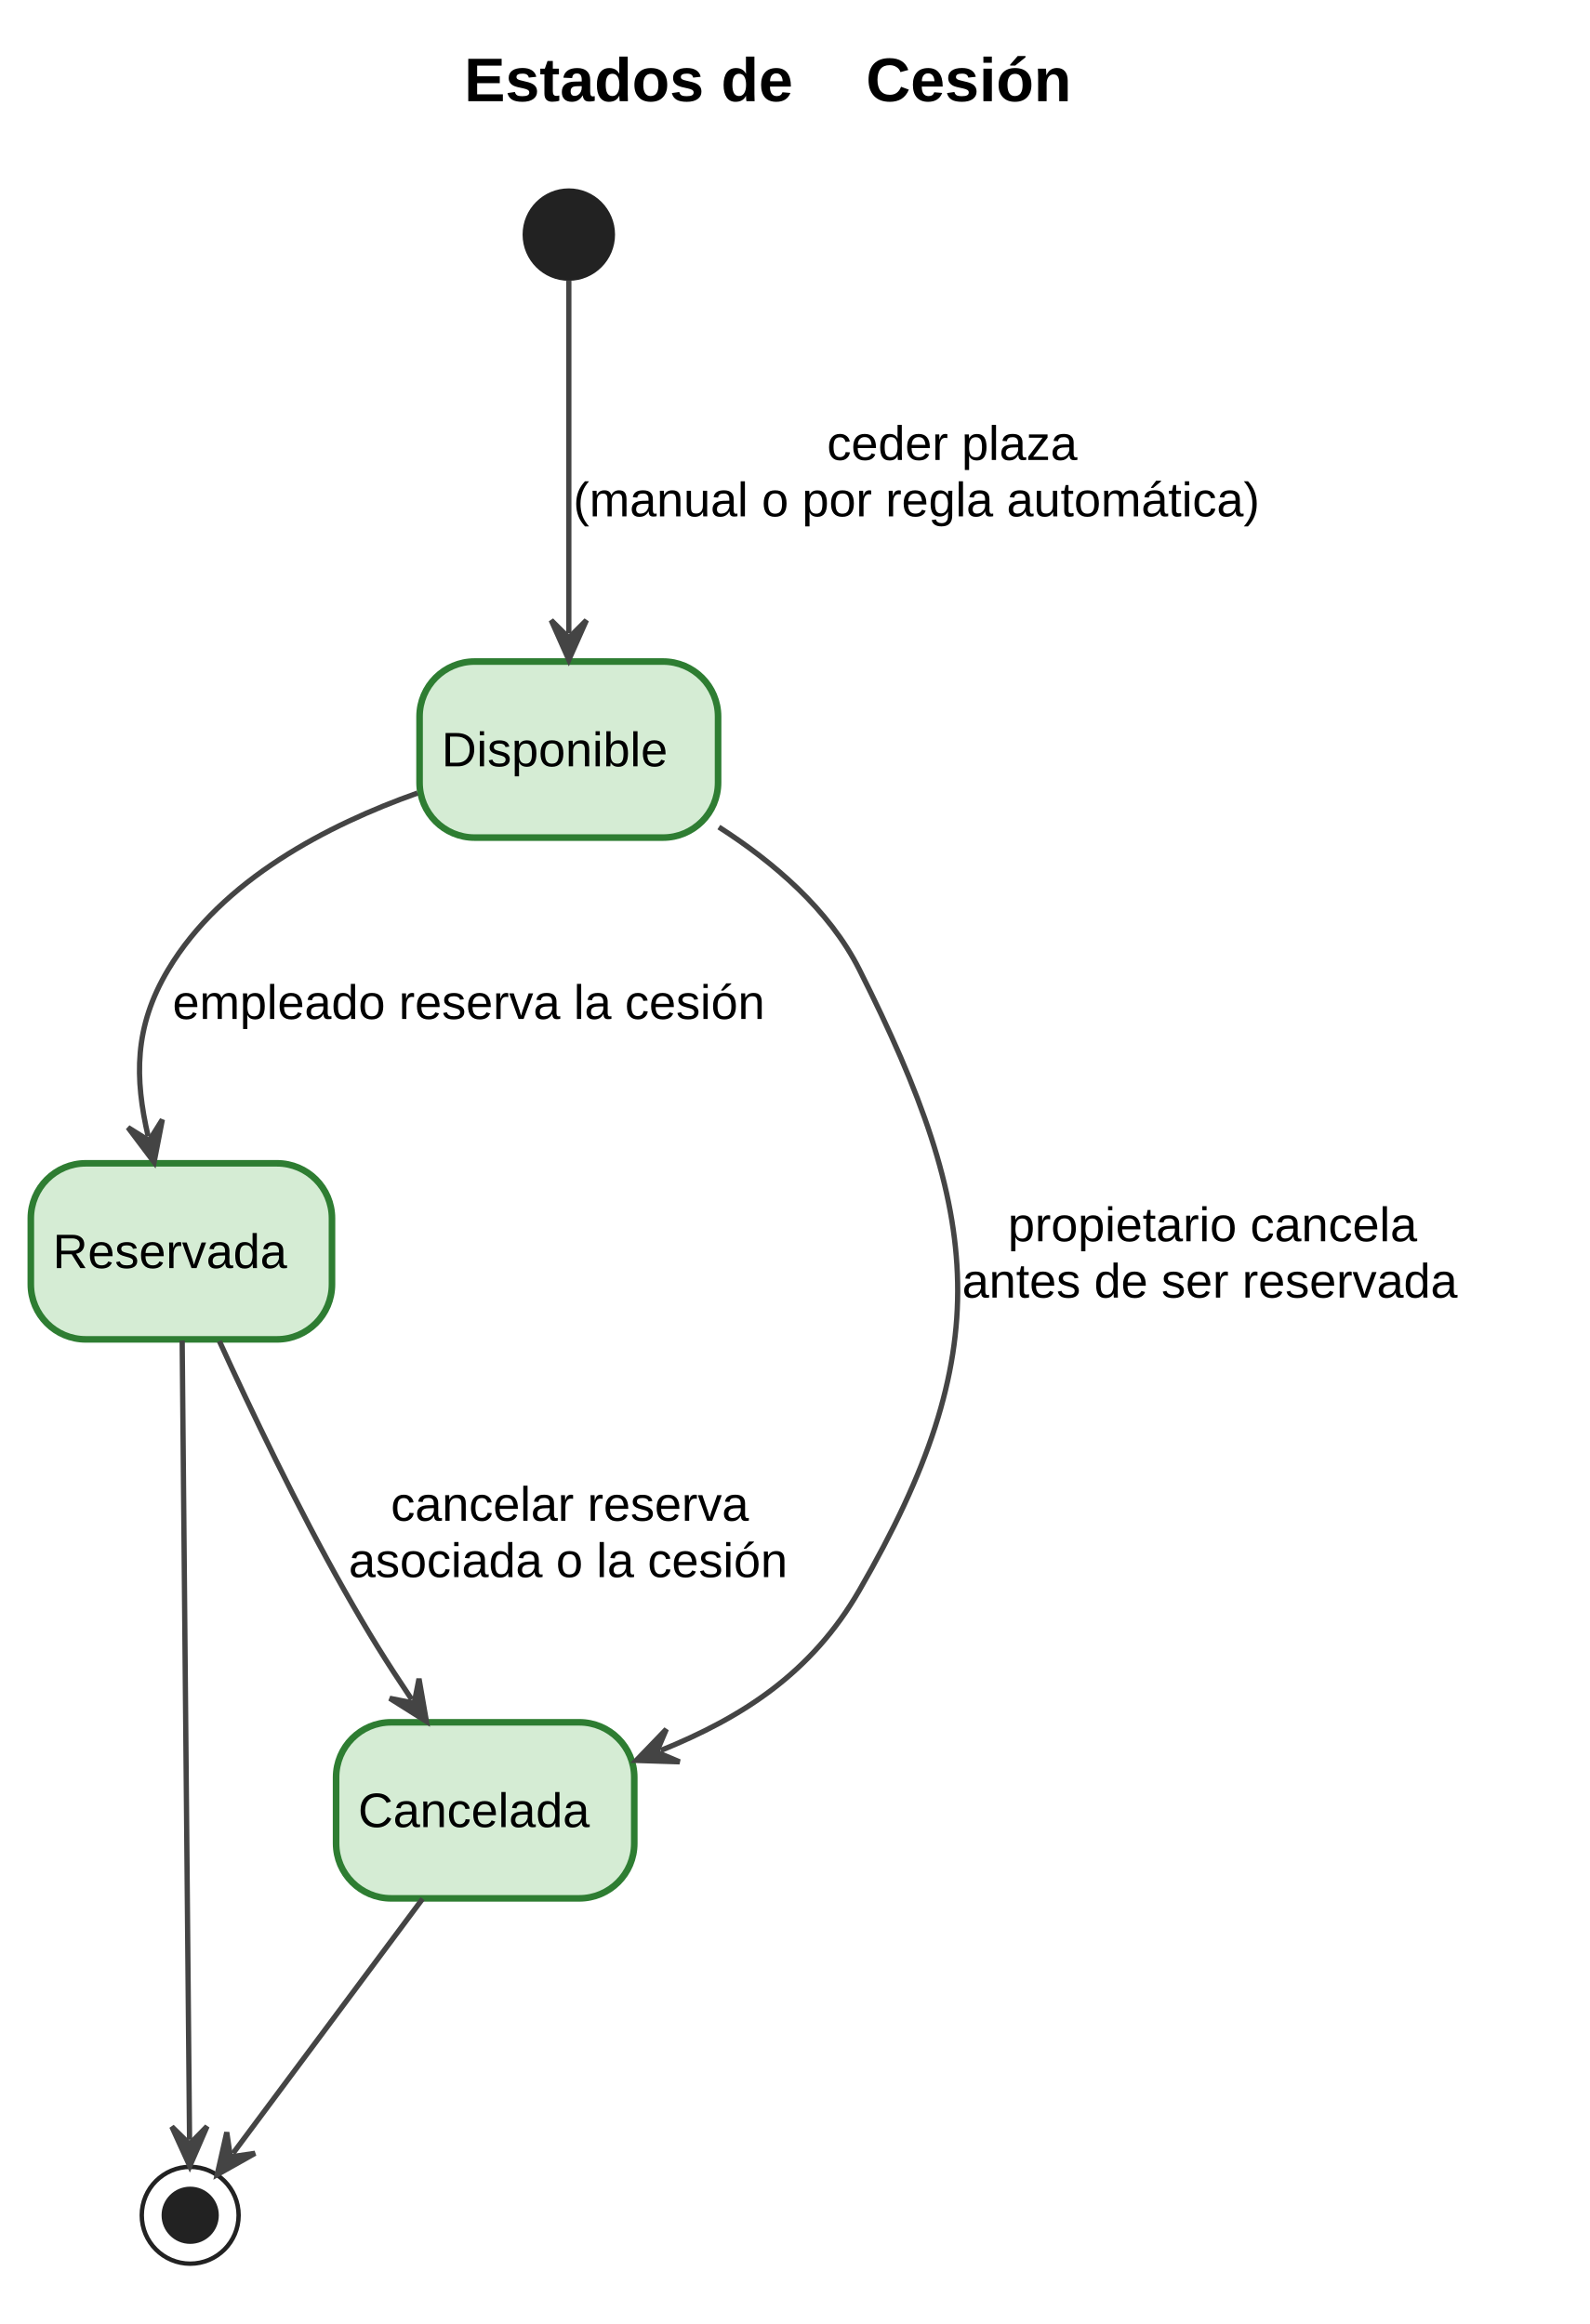
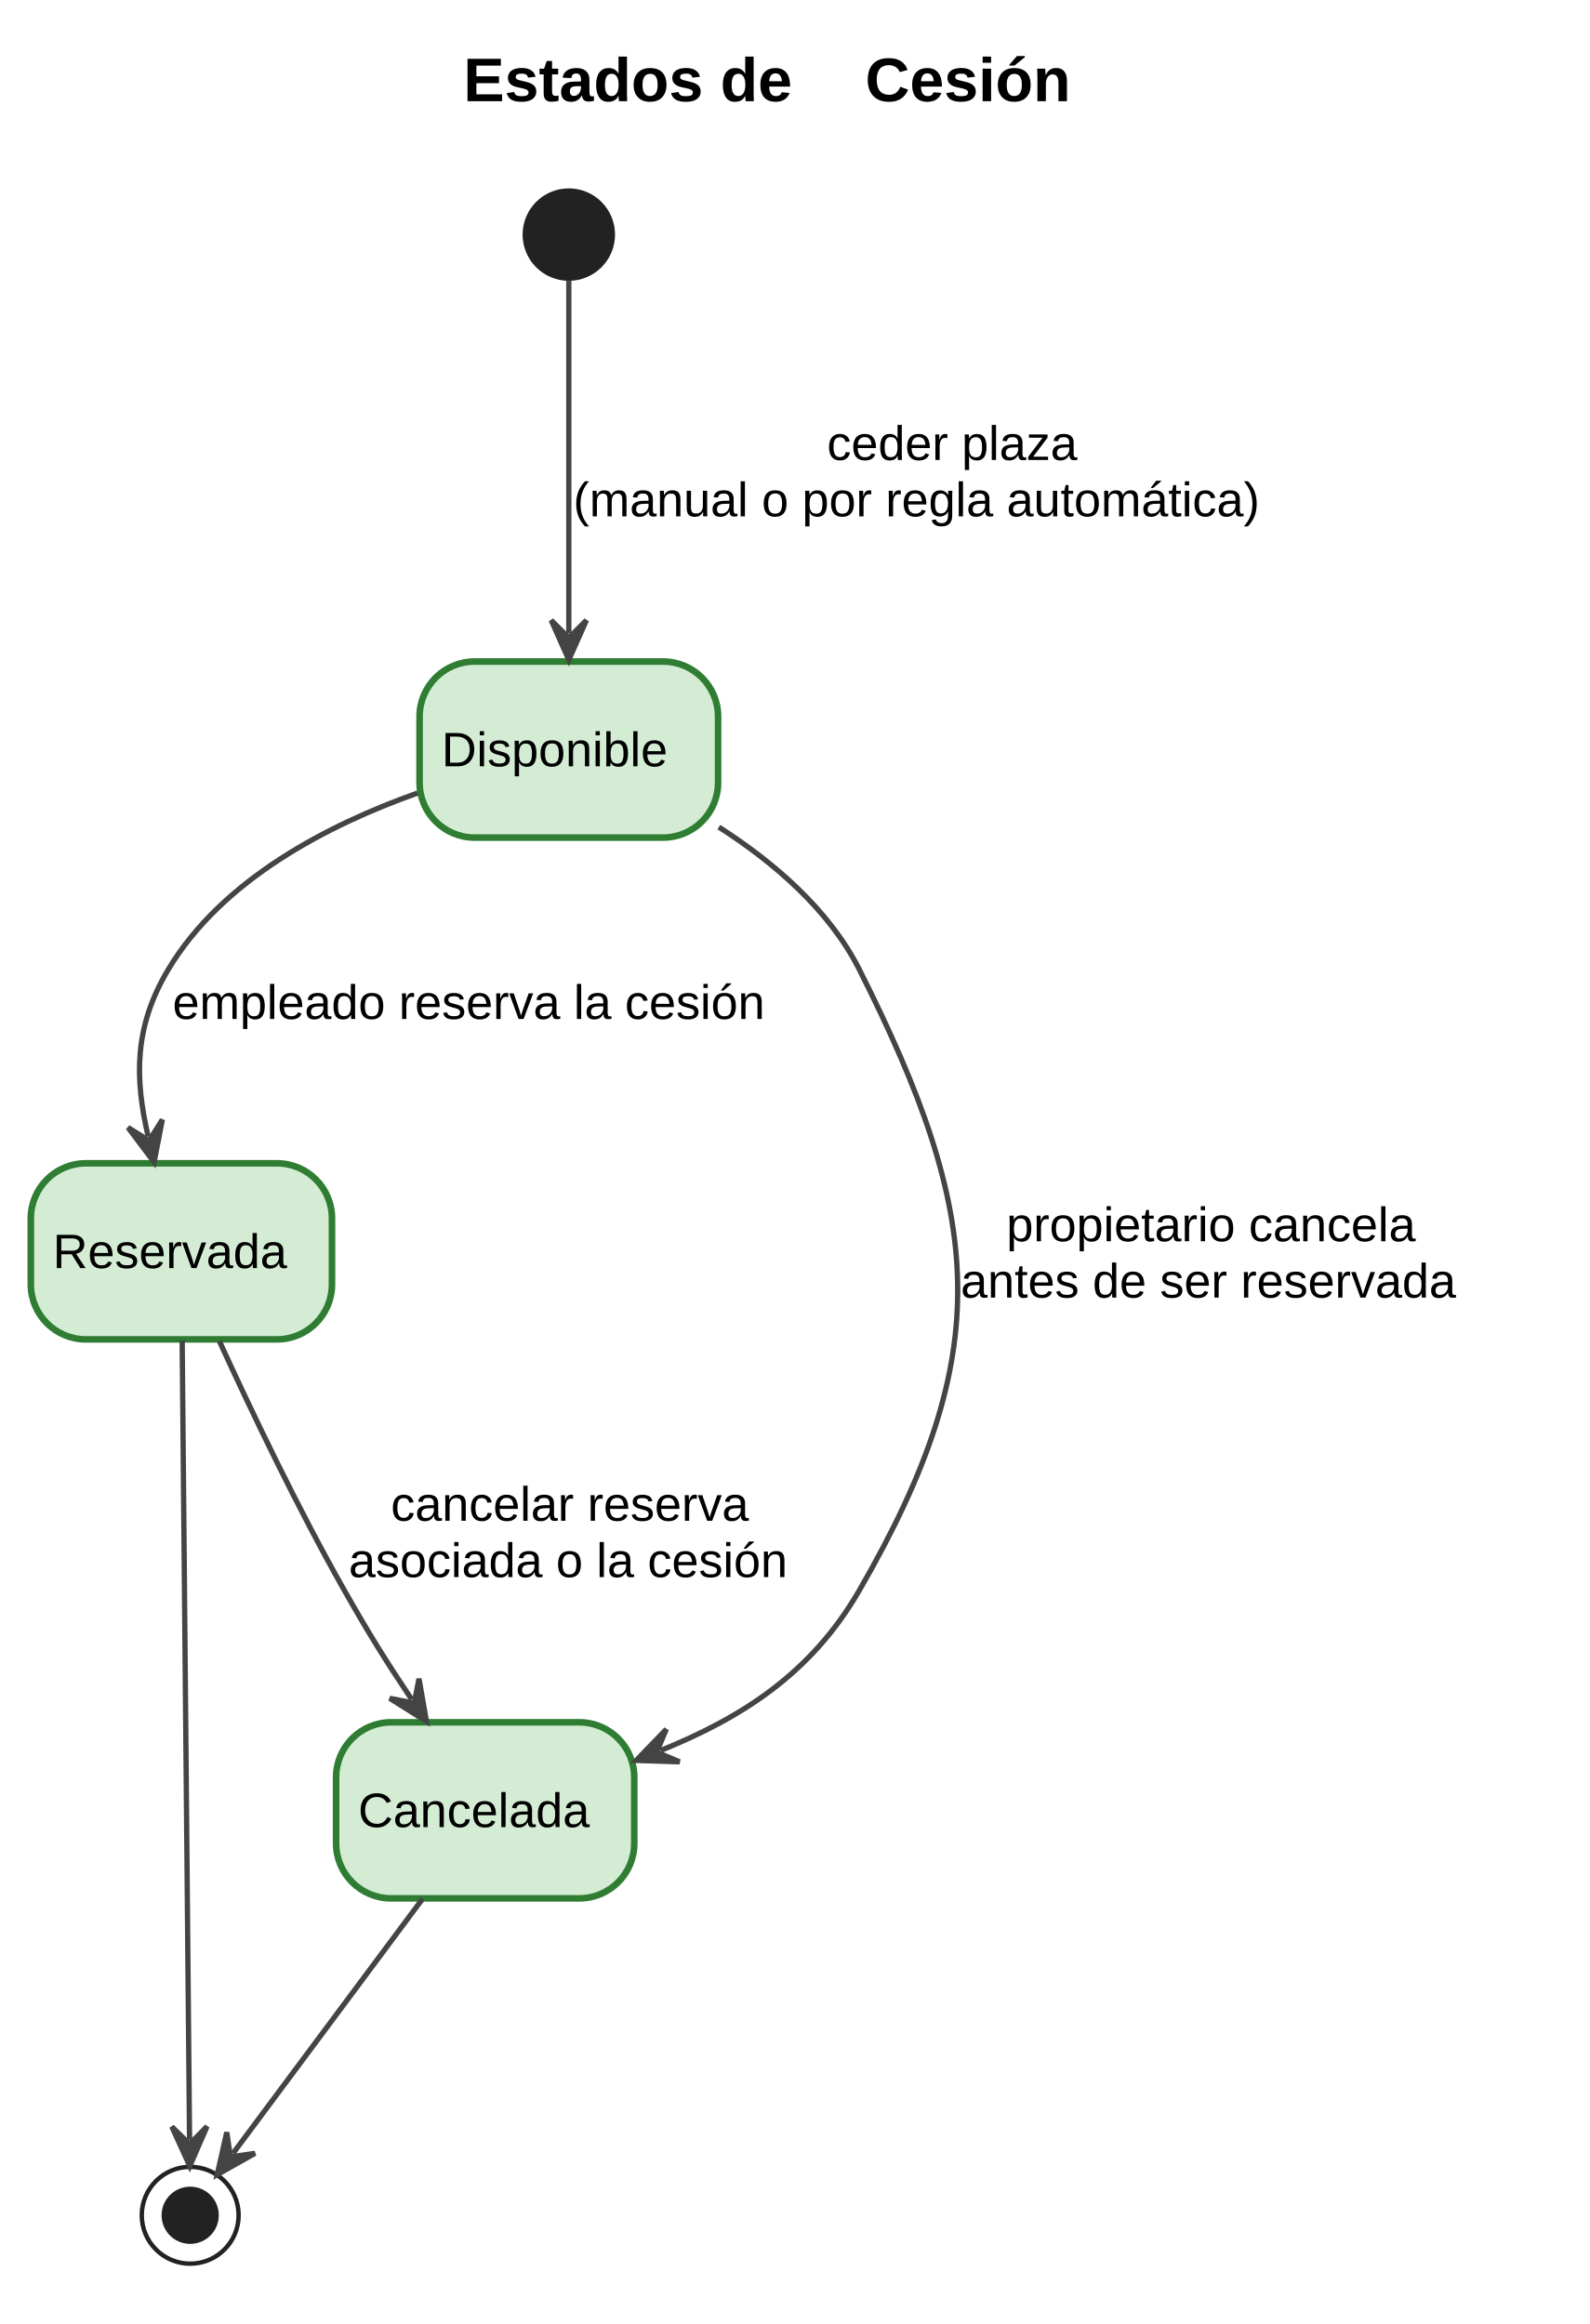
<svg xmlns="http://www.w3.org/2000/svg" contentStyleType="text/css" data-diagram-type="STATE" height="528px" preserveAspectRatio="none" style="width:361px;height:528px;background:#FFFFFF;" version="1.1" viewBox="0 0 361 528" width="361px" zoomAndPan="magnify">
  <defs />
  <g>
-     <g class="title" data-source-line="12">
-       <text fill="#000000" font-family="Arial" font-size="14" font-weight="700" lengthAdjust="spacing" textLength="86.399" x="105.425" y="22.995">Estados de</text>
-       <text fill="#000000" font-family="Arial" font-size="14" font-weight="700" lengthAdjust="spacing" textLength="52.486" x="196.698" y="22.995">Cesión</text>
+     <g class="title" data-source-line="11">
+       <text fill="#000000" font-family="Arial" font-size="14" font-weight="700" lengthAdjust="spacing" textLength="86.399" x="105.255" y="22.995">Estados de</text>
+       <text fill="#000000" font-family="Arial" font-size="14" font-weight="700" lengthAdjust="spacing" textLength="52.486" x="196.528" y="22.995">Cesión</text>
    </g>
-     <g class="start_entity" data-qualified-name=".start." data-source-line="14" id="ent0002">
+     <g class="start_entity" data-qualified-name=".start." data-source-line="13" id="ent0002">
      <ellipse cx="129.2" cy="53.297" fill="#222222" rx="10" ry="10" style="stroke:#222222;stroke-width:1;" />
    </g>
    <rect fill="#D5ECD4" height="40" rx="12.5" ry="12.5" style="stroke:#2E7D32;stroke-width:1.5;" width="67.804" x="95.3" y="150.297" />
    <text fill="#000000" font-family="Arial" font-size="11" lengthAdjust="spacing" textLength="57.804" x="100.3" y="174.105">Disponible</text>
    <rect fill="#D5ECD4" height="40" rx="12.5" ry="12.5" style="stroke:#2E7D32;stroke-width:1.5;" width="68.405" x="7" y="264.297" />
    <text fill="#000000" font-family="Arial" font-size="11" lengthAdjust="spacing" textLength="58.405" x="12" y="288.105">Reservada</text>
    <rect fill="#D5ECD4" height="40" rx="12.5" ry="12.5" style="stroke:#2E7D32;stroke-width:1.5;" width="67.728" x="76.34" y="391.297" />
    <text fill="#000000" font-family="Arial" font-size="11" lengthAdjust="spacing" textLength="57.728" x="81.34" y="415.105">Cancelada</text>
-     <g class="end_entity" data-qualified-name=".end." data-source-line="21" id="ent0010">
+     <g class="end_entity" data-qualified-name=".end." data-source-line="20" id="ent0010">
      <ellipse cx="43.2" cy="503.297" fill="none" rx="11" ry="11" style="stroke:#222222;stroke-width:1;" />
      <ellipse cx="43.2" cy="503.297" fill="#222222" rx="6" ry="6" style="stroke:#222222;stroke-width:1;" />
    </g>
-     <g class="link" data-entity-1="ent0002" data-entity-2="ent0003" data-link-type="dependency" data-source-line="14" id="lnk4">
+     <g class="link" data-entity-1="ent0002" data-entity-2="ent0003" data-link-type="dependency" data-source-line="13" id="lnk4">
      <path d="M129.2,63.707 C129.2,82.487 129.2,118.927 129.2,143.917" fill="none" id="*start*-to-Disponible" style="stroke:#444444;stroke-width:1.2;" />
      <polygon fill="#444444" points="129.2,149.917,133.2,140.917,129.2,144.917,125.2,140.917,129.2,149.917" style="stroke:#444444;stroke-width:1.2;" />
      <text fill="#000000" font-family="Arial" font-size="11" lengthAdjust="spacing" textLength="63.878" x="187.845" y="104.507">ceder plaza</text>
      <text fill="#000000" font-family="Arial" font-size="11" lengthAdjust="spacing" textLength="179.169" x="130.2" y="117.312">(manual o por regla automática)</text>
    </g>
-     <g class="link" data-entity-1="ent0003" data-entity-2="ent0005" data-link-type="dependency" data-source-line="16" id="lnk6">
+     <g class="link" data-entity-1="ent0003" data-entity-2="ent0005" data-link-type="dependency" data-source-line="15" id="lnk6">
      <path d="M94.84,180.177 C74.52,187.387 50.44,199.807 38.2,220.297 C30.4,233.367 30.601,244.97 33.651,258.19" fill="none" id="Disponible-to-Reservada" style="stroke:#444444;stroke-width:1.2;" />
      <polygon fill="#444444" points="35,264.037,36.874,254.368,33.876,259.165,29.079,256.166,35,264.037" style="stroke:#444444;stroke-width:1.2;" />
      <text fill="#000000" font-family="Arial" font-size="11" lengthAdjust="spacing" textLength="151.894" x="39.2" y="231.507">empleado reserva la cesión</text>
    </g>
-     <g class="link" data-entity-1="ent0003" data-entity-2="ent0007" data-link-type="dependency" data-source-line="17" id="lnk8">
+     <g class="link" data-entity-1="ent0003" data-entity-2="ent0007" data-link-type="dependency" data-source-line="16" id="lnk8">
      <path d="M163.28,187.907 C175.68,195.857 188.34,206.657 195.2,220.297 C223.36,276.277 226.55,307.037 195.2,361.297 C184.3,380.177 168.609,390.168 150.079,397.698" fill="none" id="Disponible-to-Cancelada" style="stroke:#444444;stroke-width:1.2;" />
      <polygon fill="#444444" points="144.52,399.957,154.364,400.274,149.152,398.075,151.352,392.863,144.52,399.957" style="stroke:#444444;stroke-width:1.2;" />
-       <text fill="#000000" font-family="Arial" font-size="11" lengthAdjust="spacing" textLength="106.272" x="228.938" y="282.007">propietario cancela</text>
-       <text fill="#000000" font-family="Arial" font-size="11" lengthAdjust="spacing" textLength="127.069" x="218.54" y="294.812">antes de ser reservada</text>
+       <text fill="#000000" font-family="Arial" font-size="11" lengthAdjust="spacing" textLength="106.272" x="228.598" y="282.007">propietario cancela</text>
+       <text fill="#000000" font-family="Arial" font-size="11" lengthAdjust="spacing" textLength="127.069" x="218.2" y="294.812">antes de ser reservada</text>
    </g>
-     <g class="link" data-entity-1="ent0005" data-entity-2="ent0007" data-link-type="dependency" data-source-line="19" id="lnk9">
+     <g class="link" data-entity-1="ent0005" data-entity-2="ent0007" data-link-type="dependency" data-source-line="18" id="lnk9">
      <path d="M49.83,304.697 C56.94,320.257 67.56,342.527 78.2,361.297 C83.92,371.377 87.55,377.202 93.52,386.112" fill="none" id="Reservada-to-Cancelada" style="stroke:#444444;stroke-width:1.2;" />
      <polygon fill="#444444" points="96.86,391.097,95.173,381.394,94.077,386.943,88.527,385.847,96.86,391.097" style="stroke:#444444;stroke-width:1.2;" />
      <text fill="#000000" font-family="Arial" font-size="11" lengthAdjust="spacing" textLength="91.953" x="88.769" y="345.507">cancelar reserva</text>
      <text fill="#000000" font-family="Arial" font-size="11" lengthAdjust="spacing" textLength="111.09" x="79.2" y="358.312">asociada o la cesión</text>
    </g>
-     <g class="link" data-entity-1="ent0005" data-entity-2="ent0010" data-link-type="dependency" data-source-line="21" id="lnk11">
+     <g class="link" data-entity-1="ent0005" data-entity-2="ent0010" data-link-type="dependency" data-source-line="20" id="lnk11">
      <path d="M41.38,304.557 C41.79,349.157 42.745,452.317 43.055,486.137" fill="none" id="Reservada-to-*end*" style="stroke:#444444;stroke-width:1.2;" />
      <polygon fill="#444444" points="43.11,492.137,47.027,483.101,43.064,487.137,39.028,483.174,43.11,492.137" style="stroke:#444444;stroke-width:1.2;" />
    </g>
-     <g class="link" data-entity-1="ent0007" data-entity-2="ent0010" data-link-type="dependency" data-source-line="22" id="lnk12">
+     <g class="link" data-entity-1="ent0007" data-entity-2="ent0010" data-link-type="dependency" data-source-line="21" id="lnk12">
      <path d="M95.99,431.387 C81.55,450.787 63.434,475.125 52.924,489.235" fill="none" id="Cancelada-to-*end*" style="stroke:#444444;stroke-width:1.2;" />
      <polygon fill="#444444" points="49.34,494.047,57.924,489.219,52.327,490.037,51.508,484.44,49.34,494.047" style="stroke:#444444;stroke-width:1.2;" />
    </g>
  </g>
</svg>
